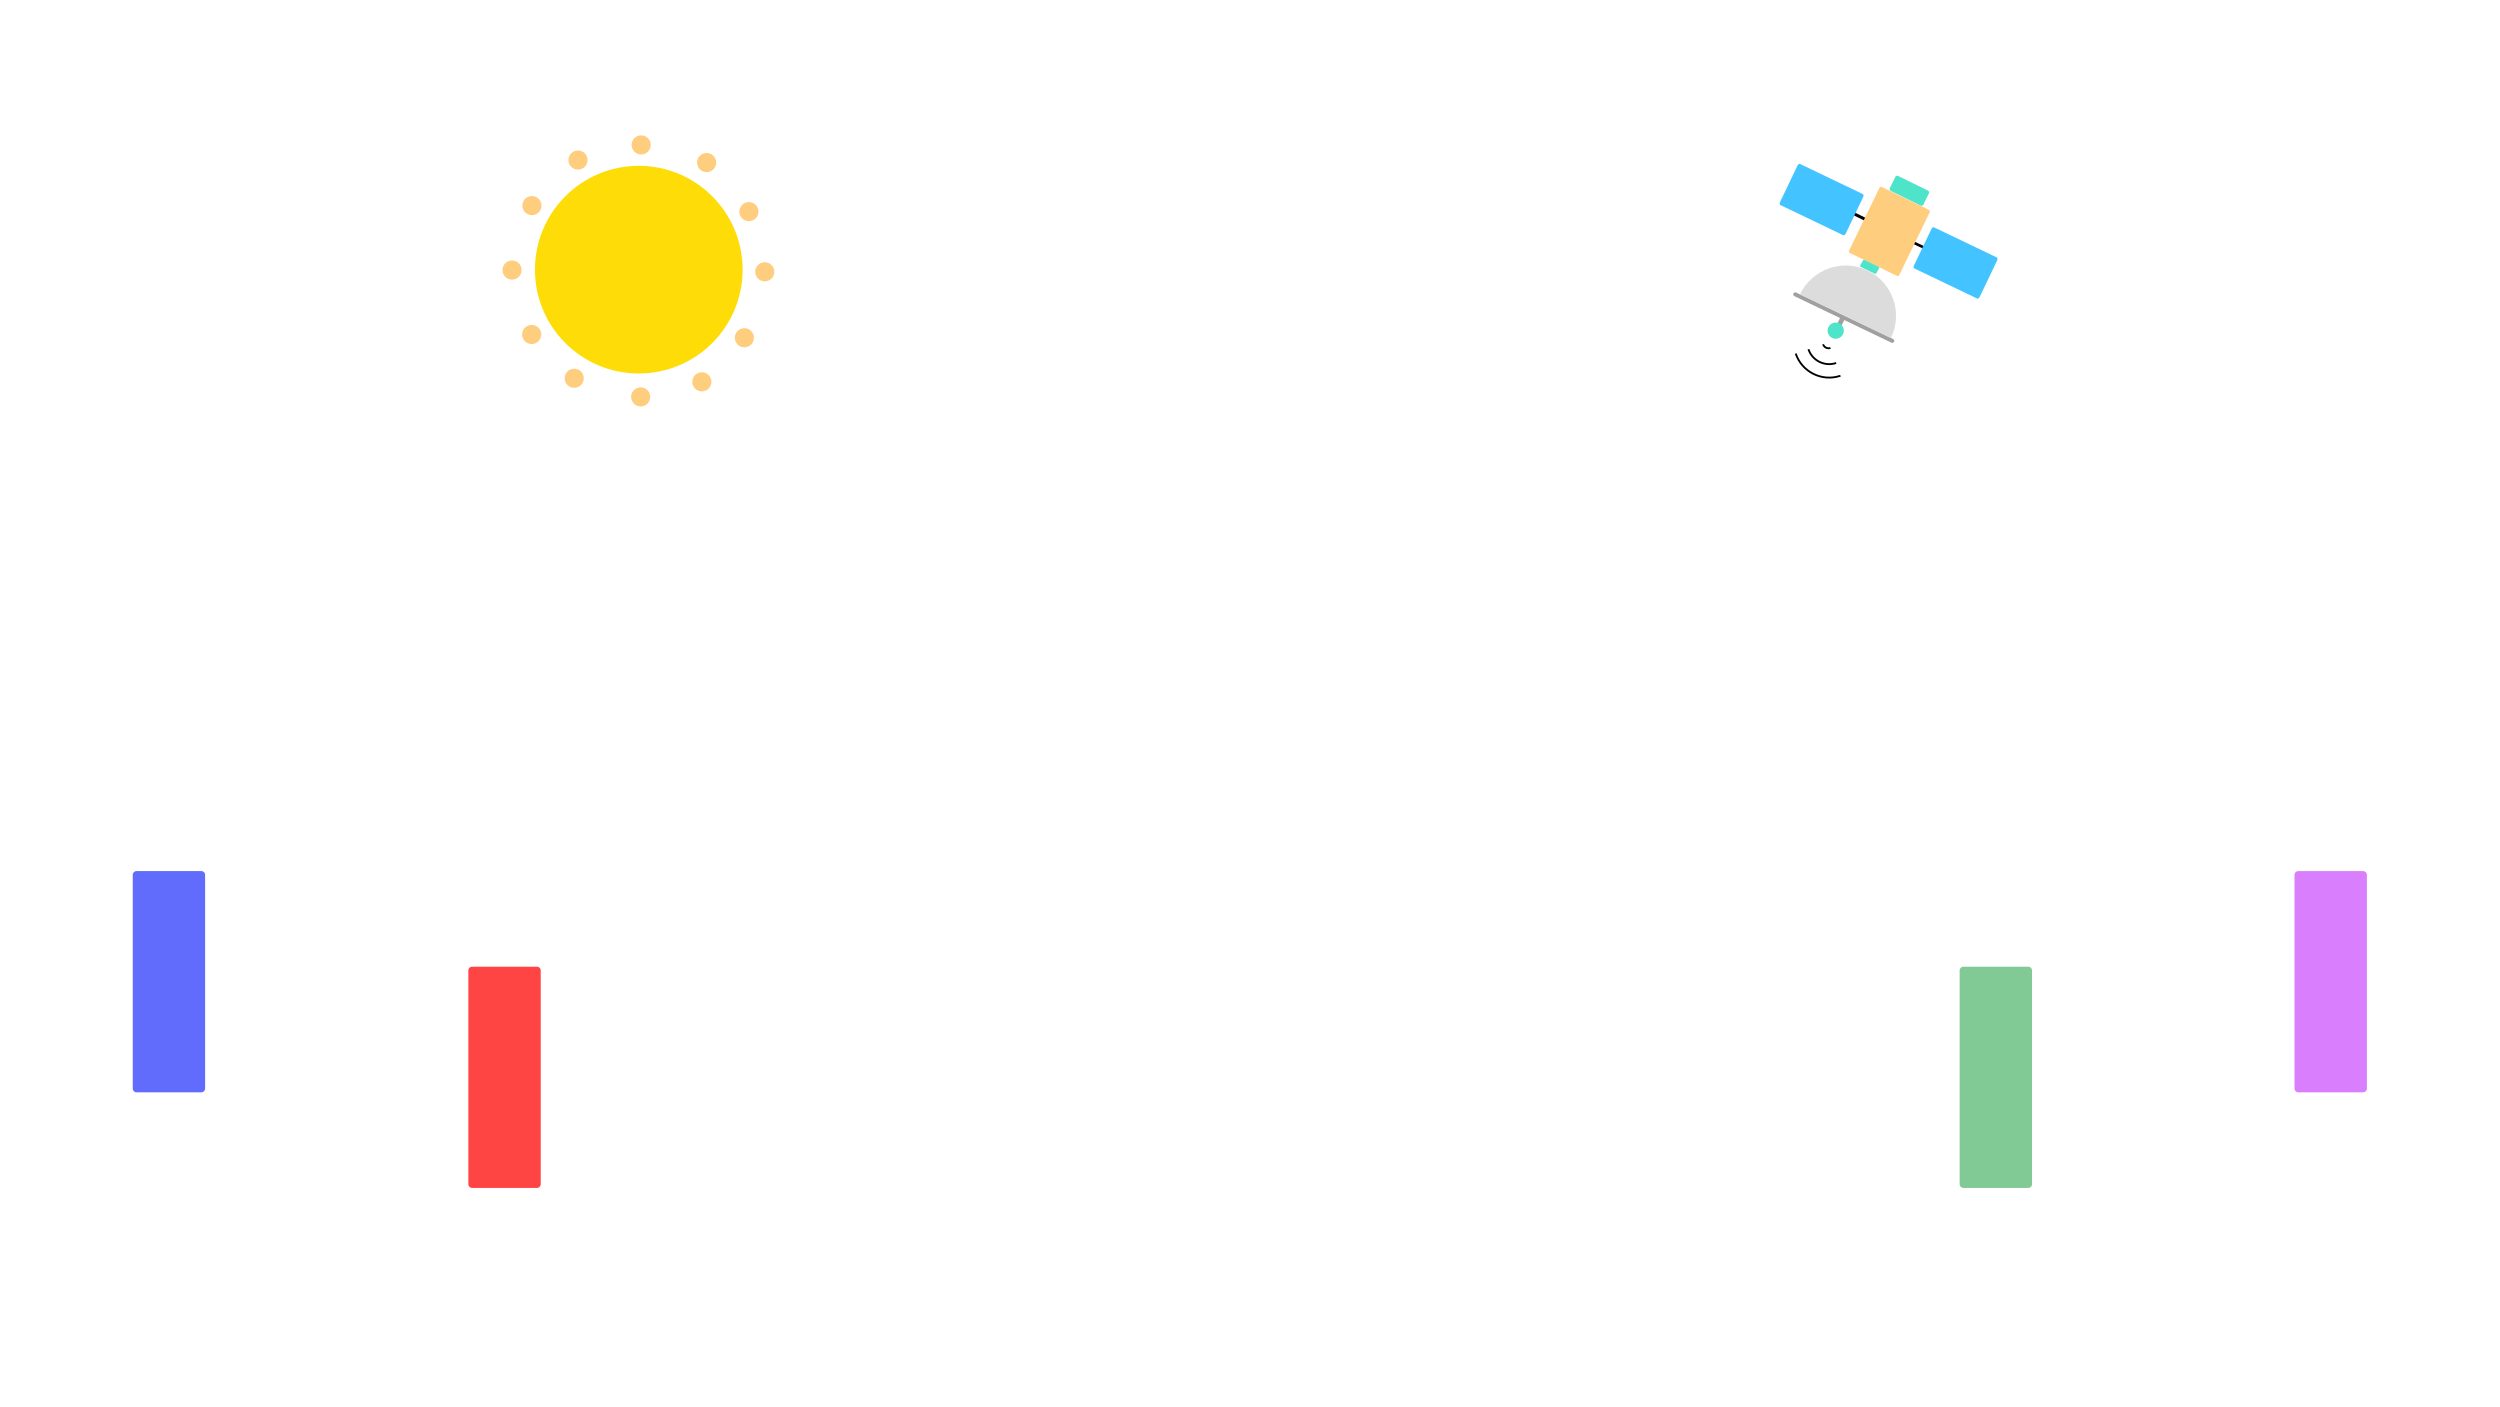
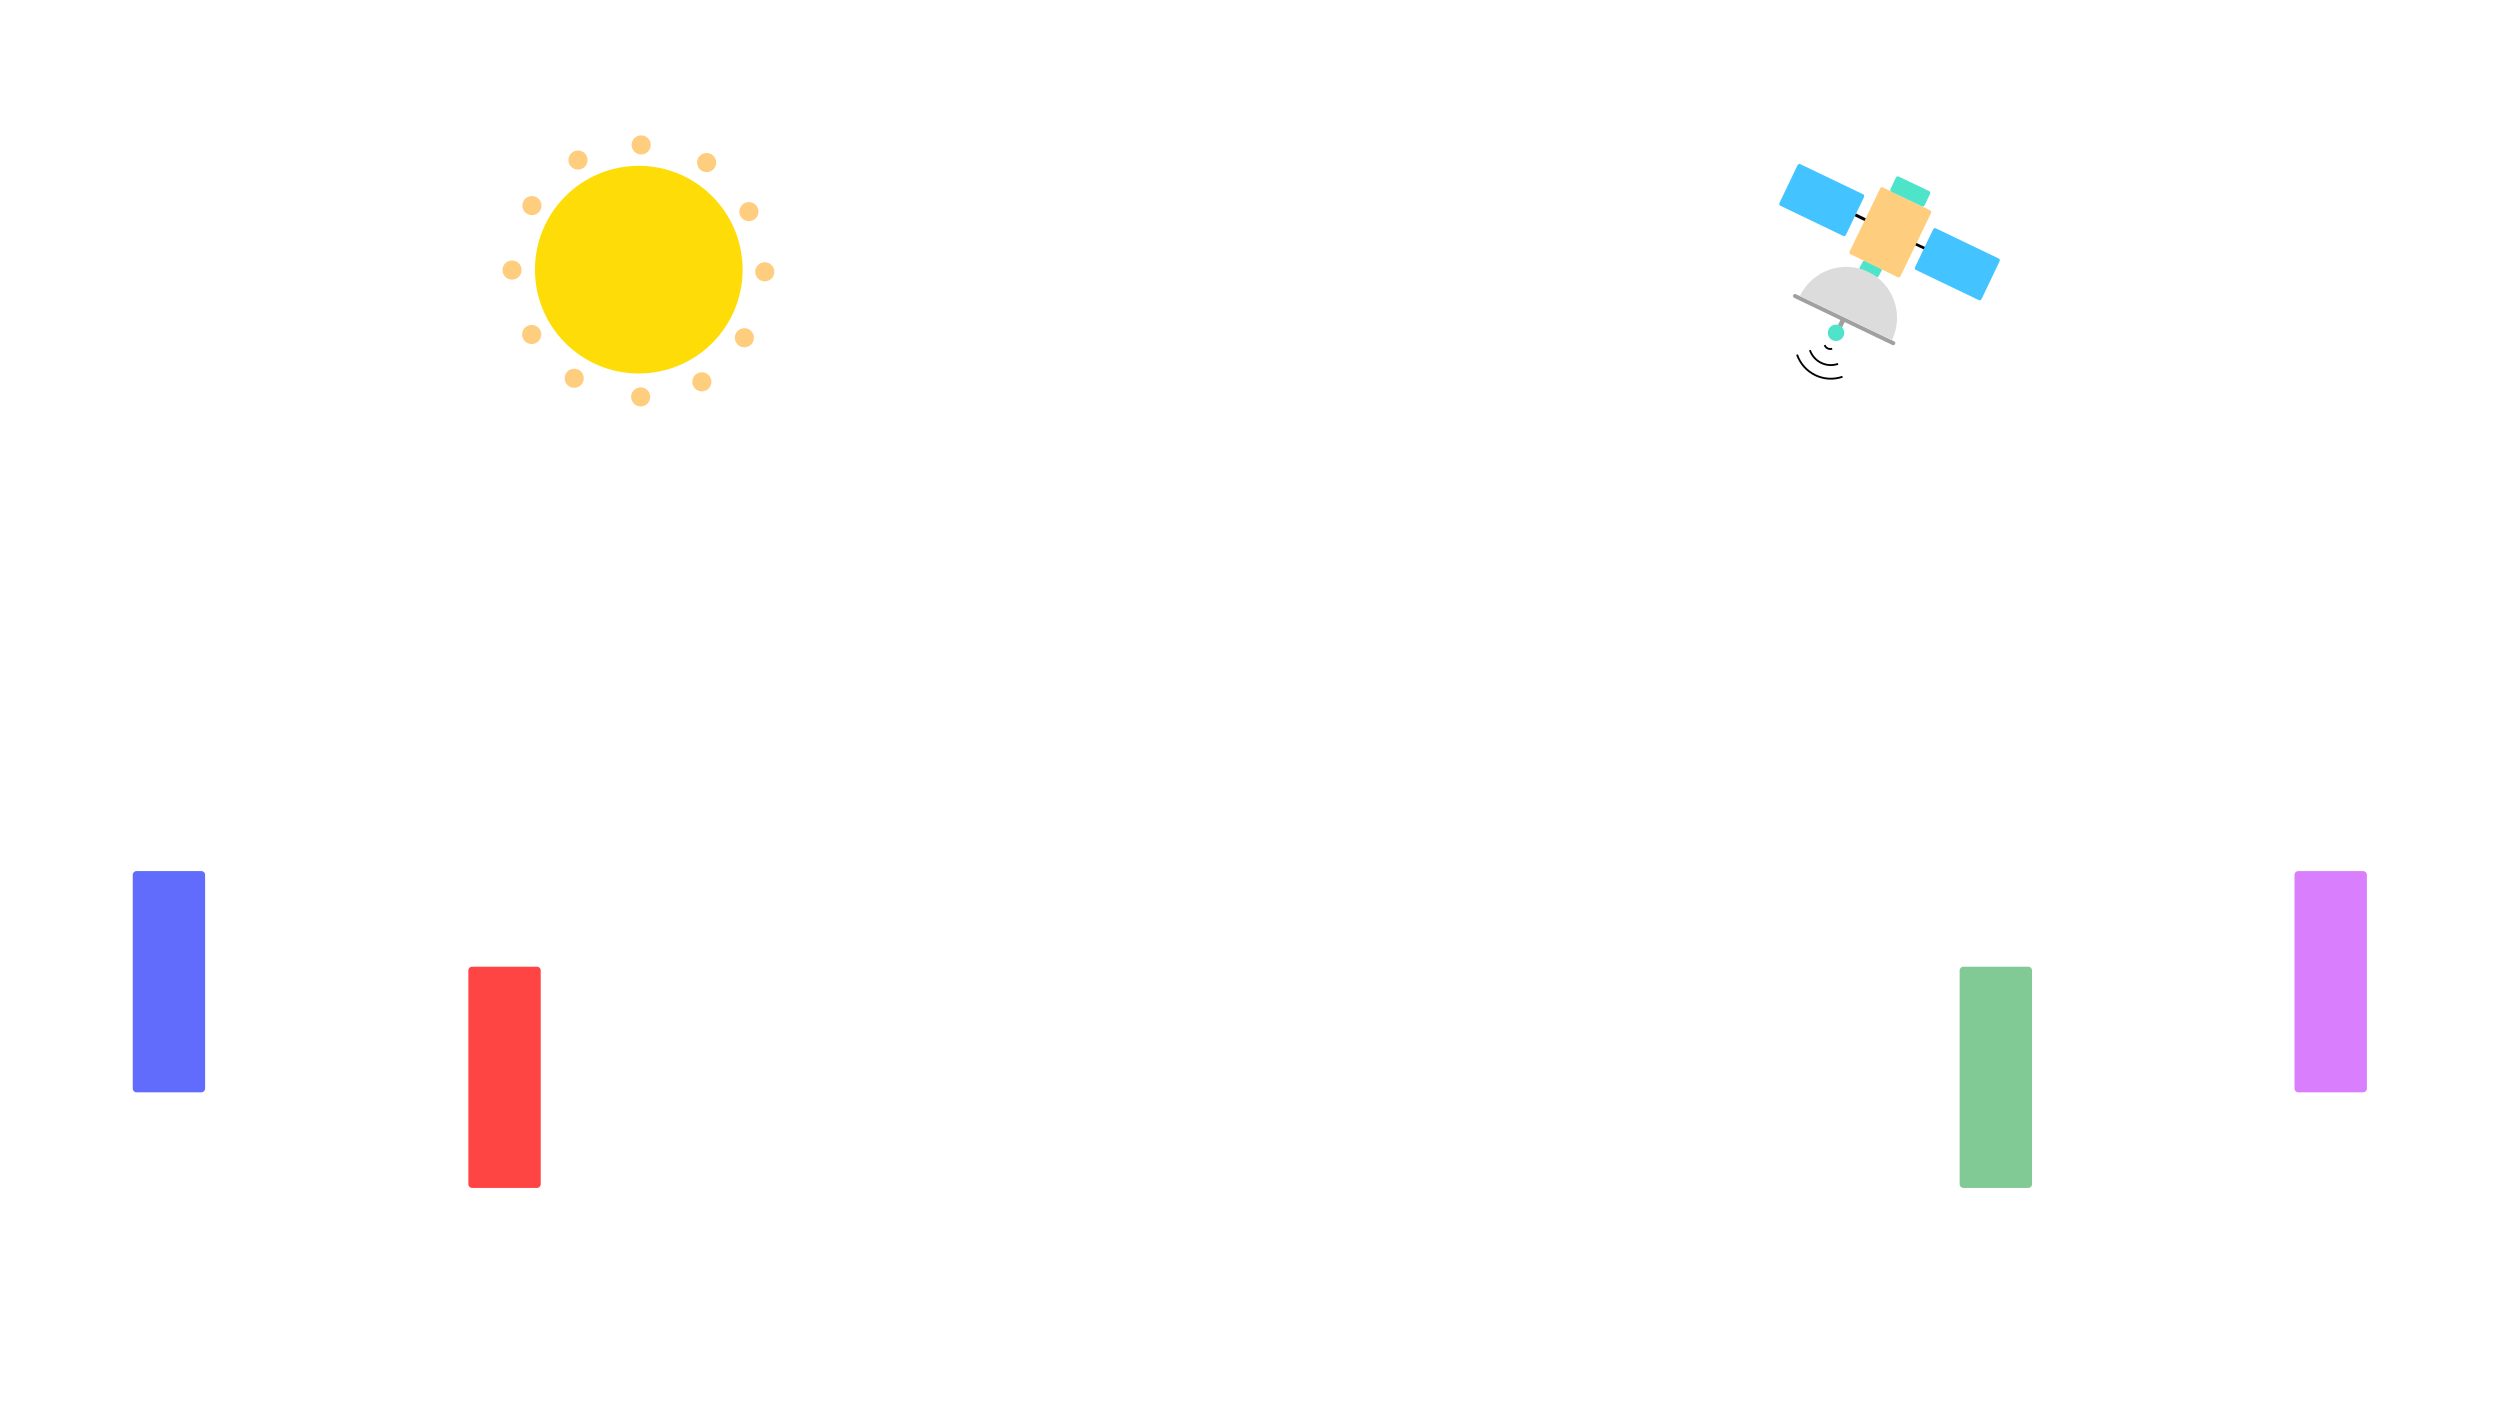
<svg xmlns="http://www.w3.org/2000/svg" id="太阳" baseProfile="full" width="100%" height="100%" viewBox="0 0 6667 3750">
  <defs>
    <style>
			.cls-1 {
			fill: #fedc08;
			}

			.cls-2 {
			fill: #ffcd7e;
			}

			.cls-10, .cls-11, .cls-12, .cls-2, .cls-7, .cls-8, .cls-9 {
			fill-rule: evenodd;
			}

			.cls-3 {
			fill: #d97ffe;
			}

			.cls-4 {
			fill: #81c995;
			}

			.cls-5 {
			fill: #626cfc;
			}

			.cls-6 {
			fill: #ff4444;
			}

			.cls-7 {
			fill: #020205;
			}

+ 			.cls-7, .cls-8, .cls-9, .cls-10, .cls-11, .cls-12, .cls-13 {
+ 			fill-rule: evenodd;
+ 			}
+ 
			.cls-8 {
			fill: #43c3ff;
			}

			.cls-9 {
+ 			fill: #ffcd7e;
+ 			}
+ 
+ 			.cls-10, .cls-14 {
			fill: #4de4ca;
			}

- 			.cls-10 {
+ 			.cls-11 {
			fill: none;
			stroke: #020205;
			stroke-width: 5px;
			}

- 			.cls-11 {
+ 			.cls-12 {
			fill: #a0a0a0;
			}

- 			.cls-12 {
+ 			.cls-13 {
			fill: #dcdcdc;
			}
		</style>
    <linearGradient id="orange_red" x1="0%" y1="0%" x2="100%" y2="0%">
			// 色彩渐变
			<stop offset="0%" style="stop-color:rgb(255,0,0);stop-opacity:1" />
      <stop offset="16%" style="stop-color:rgb(255,165,0);stop-opacity:1" />
      <stop offset="32%" style="stop-color:rgb(255,255,0);stop-opacity:1" />
      <stop offset="48%" style="stop-color:rgb(0,255,0);stop-opacity:1" />
      <stop offset="64%" style="stop-color:rgb(0,255,255);stop-opacity:1" />
      <stop offset="80%" style="stop-color:rgb(0,0,255);stop-opacity:1" />
      <stop offset="100%" style="stop-color:rgb(255,0,255);stop-opacity:1" />
    </linearGradient>
    <filter id="Gaussian_Blur">
			//fegaussianblur- 高斯模糊,stdDeviation - 设置模糊程度
			<feGaussianBlur in="SourceGraphic" stdDeviation="3" />
    </filter>
  </defs>
  <circle id="太阳-2" data-name="太阳" class="cls-1" cx="1703.5" cy="719.14" r="276.91" />
  <path id="太阳光" class="cls-2" d="M1884.42,407.991a25.51,25.51,0,1,1-25.51,25.51A25.51,25.51,0,0,1,1884.42,407.991ZM1709.88,361a25.51,25.51,0,1,1-25.51,25.51A25.509,25.509,0,0,1,1709.88,361ZM1997.2,538.9a25.51,25.51,0,1,1-25.51,25.51A25.509,25.509,0,0,1,1997.2,538.9Zm42.29,160.443a25.51,25.51,0,1,1-25.51,25.51A25.509,25.509,0,0,1,2039.49,699.34Zm-54.37,175.883a25.51,25.51,0,1,1-25.51,25.509A25.507,25.507,0,0,1,1985.12,875.223ZM1871.67,992.7a25.509,25.509,0,1,1-25.51,25.508A25.513,25.513,0,0,1,1871.67,992.7Zm-163.13,40.278a25.51,25.51,0,1,1-25.51,25.51A25.508,25.508,0,0,1,1708.54,1032.98ZM1531.32,983.3a25.509,25.509,0,1,1-25.51,25.507A25.509,25.509,0,0,1,1531.32,983.3ZM1417.87,866.5a25.51,25.51,0,1,1-25.51,25.509A25.509,25.509,0,0,1,1417.87,866.5ZM1365.51,694.64A25.51,25.51,0,1,1,1340,720.15,25.51,25.51,0,0,1,1365.51,694.64Zm53.03-171.855a25.51,25.51,0,1,1-25.51,25.51A25.51,25.51,0,0,1,1418.54,522.785Zm122.85-121.507a25.51,25.51,0,1,1-25.51,25.51A25.51,25.51,0,0,1,1541.39,401.278Z">
    <animateTransform attributeType="XML" attributeName="transform" begin="0s" dur="35s" type="rotate" from="0 1703.5 719.14" to="360 1703.5 719.14" repeatCount="indefinite" />
  </path>
  <rect id="紫红" class="cls-3" x="6119" y="2323" width="193" height="590" rx="10" ry="10">
    <animateMotion path="M 0 0 L 0 50 Z" dur="5s" repeatCount="indefinite" />
  </rect>
  <rect id="绿" class="cls-4" x="5226" y="2578" width="193" height="590" rx="10" ry="10">
    <animateMotion path="M 0 0 L 0 50 Z" dur="5s" repeatCount="indefinite" />
  </rect>
  <rect id="蓝" class="cls-5" x="354" y="2323" width="193" height="590" rx="10" ry="10">
    <animateMotion path="M 0 0 L 0 50 Z" dur="5s" repeatCount="indefinite" />
  </rect>
  <rect id="红" class="cls-6" x="1249" y="2578" width="193" height="590" rx="10" ry="10">
    <animateMotion path="M 0 0 L 0 50 Z" dur="5s" repeatCount="indefinite" />
  </rect>
-   <path id="下" class="cls-7" d="M4975.67,581.115l-3.52,7.217-29.93-14.659,3.53-7.217Z">
+   <path id="下" class="cls-7" d="M4977.46,582.98l-3.57,7.311L4943.6,575.44l3.57-7.311Z">
    <animateMotion path="M 0 0 L 40 20 Z" dur="3s" repeatCount="indefinite" />
  </path>
-   <path id="上" class="cls-7" d="M5132.15,656.867l-3.24,6.384-27.47-12.967,3.24-6.383Z">
+   <path id="上" class="cls-7" d="M5135.82,659.721l-3.28,6.467-27.8-13.136,3.27-6.467Z">
    <animateMotion path="M 0 0 L 40 20 Z" dur="3s" repeatCount="indefinite" />
  </path>
-   <path id="电池板_上" data-name="电池板 上" class="cls-8" d="M5272.58,796.125l-167.32-80.207c-2.17-1.04-2.65-4.55-1.08-7.839l46.71-97.68c1.57-3.289,4.61-5.113,6.77-4.073l167.32,80.207c2.17,1.04,2.66,4.55,1.08,7.839l-46.71,97.68C5277.78,795.341,5274.75,797.165,5272.58,796.125Z">
+   <path id="电池板_上" data-name="电池板 上" class="cls-8" d="M5277.94,800.8L5108.6,719.542c-2.19-1.053-2.68-4.608-1.09-7.941l47.27-98.955c1.6-3.332,4.67-5.18,6.86-4.126l169.34,81.254c2.19,1.054,2.68,4.609,1.09,7.942l-47.27,98.955C5283.2,800,5280.13,801.851,5277.94,800.8Z">
    <animateMotion path="M 0 0 L 40 20 Z" dur="3s" repeatCount="indefinite" />
  </path>
-   <path id="电池板下" class="cls-8" d="M4915.31,627.1L4747.99,546.9c-2.17-1.039-2.65-4.549-1.08-7.838l46.71-97.68c1.57-3.289,4.6-5.113,6.77-4.073l167.32,80.207c2.17,1.04,2.65,4.55,1.08,7.839l-46.71,97.68C4920.51,626.319,4917.47,628.143,4915.31,627.1Z">
+   <path id="电池板下" class="cls-8" d="M4916.36,629.568l-169.33-81.255c-2.2-1.053-2.69-4.609-1.09-7.941l47.27-98.955c1.59-3.333,4.66-5.18,6.86-4.127l169.33,81.255c2.2,1.054,2.69,4.609,1.09,7.941l-47.27,98.955C4921.63,628.774,4918.56,630.621,4916.36,629.568Z">
    <animateMotion path="M 0 0 L 40 20 Z" dur="3s" repeatCount="indefinite" />
  </path>
-   <path id="身子" class="cls-2" d="M5058.37,735.5l-124.83-60.608a5.011,5.011,0,0,1-2.45-6.638l80.97-167.162a4.994,4.994,0,0,1,6.72-2.183l124.83,60.607a5.013,5.013,0,0,1,2.45,6.639L5065.1,733.318A5.006,5.006,0,0,1,5058.37,735.5Z">
+   <path id="身子" class="cls-9" d="M5061.15,739.381l-126.33-61.4a5.083,5.083,0,0,1-2.48-6.725l81.94-169.345a5.058,5.058,0,0,1,6.81-2.211l126.33,61.4a5.084,5.084,0,0,1,2.48,6.725L5067.96,737.17A5.06,5.06,0,0,1,5061.15,739.381Z">
    <animateMotion path="M 0 0 L 40 20 Z" dur="3s" repeatCount="indefinite" />
  </path>
-   <path id="绿_下" data-name="绿 下" class="cls-9" d="M5122.02,548.2l-79.92-39.179a5.358,5.358,0,0,1-2.45-7.162l14.89-30.257a5.371,5.371,0,0,1,7.18-2.442l79.91,39.178a5.342,5.342,0,0,1,2.45,7.163l-14.89,30.256A5.357,5.357,0,0,1,5122.02,548.2Z">
+   <path id="绿_下" data-name="绿 下" class="cls-10" d="M5125.24,550.193l-81.2-38.767a5.426,5.426,0,0,1-2.56-7.23l14.68-30.835a5.425,5.425,0,0,1,7.23-2.56l81.2,38.768a5.435,5.435,0,0,1,2.56,7.23l-14.69,30.835A5.413,5.413,0,0,1,5125.24,550.193Z">
    <animateMotion path="M 0 0 L 40 20 Z" dur="3s" repeatCount="indefinite" />
  </path>
-   <path id="绿_上" data-name="绿 上" class="cls-9" d="M5000.01,730.15l-38.28-18.583a2.408,2.408,0,0,1-1.08-3.347l7.73-14.034a2.716,2.716,0,0,1,3.53-1.108l38.28,18.583a2.4,2.4,0,0,1,1.08,3.347l-7.73,14.034A2.713,2.713,0,0,1,5000.01,730.15Z">
+   <path id="绿_上" data-name="绿 上" class="cls-10" d="M5005.07,739.136l-44.68-21.664a2.794,2.794,0,0,1-1.26-3.9l9.02-16.362a3.167,3.167,0,0,1,4.12-1.291l44.68,21.664a2.786,2.786,0,0,1,1.26,3.9l-9.01,16.361A3.18,3.18,0,0,1,5005.07,739.136Z">
    <animateMotion path="M 0 0 L 40 20 Z" dur="3s" repeatCount="indefinite" />
  </path>
-   <path id="信号_3" data-name="信号 3" class="cls-10" d="M4908.12,1002.06A94.206,94.206,0,0,1,4788.77,942.8">
+   <path id="信号_3" data-name="信号 3" class="cls-11" d="M4913.65,1004.71a95.321,95.321,0,0,1-121.3-58.988">
    <animateMotion path="M 0 0 L 40 20 Z" dur="3s" repeatCount="indefinite" />
  </path>
-   <path id="信号_2" data-name="信号 2" class="cls-10" d="M4896.66,968.044a58.349,58.349,0,0,1-73.92-36.7">
+   <path id="信号_2" data-name="信号 2" class="cls-11" d="M4901.76,970.354a59.024,59.024,0,0,1-75.12-36.532">
    <animateMotion path="M 0 0 L 40 20 Z" dur="3s" repeatCount="indefinite" />
  </path>
-   <path id="信号_1" data-name="信号 1" class="cls-10" d="M4881.43,927.971a15.518,15.518,0,0,1-19.66-9.764">
+   <path id="信号_1" data-name="信号 1" class="cls-11" d="M4886,929.892a15.7,15.7,0,0,1-19.98-9.72">
    <animateMotion path="M 0 0 L 40 20 Z" dur="3s" repeatCount="indefinite" />
  </path>
-   <path id="信号挡板" class="cls-11" d="M5043.99,913.848l-258.92-124.16a5.343,5.343,0,1,1,4.64-9.626l258.92,124.159A5.343,5.343,0,1,1,5043.99,913.848Z">
+   <path id="信号挡板" class="cls-12" d="M5046.6,920.057L4784.56,794.276a5.411,5.411,0,1,1,4.69-9.752l262.04,125.781A5.411,5.411,0,1,1,5046.6,920.057Z">
    <animateMotion path="M 0 0 L 40 20 Z" dur="3s" repeatCount="indefinite" />
  </path>
-   <path id="发射装置" class="cls-12" d="M4800.22,784.932c32.42-67.277,113.02-95.8,180.04-63.7s95.06,112.652,62.64,179.929">
+   <path id="发射装置" class="cls-13" d="M4799.89,789.458c32.81-68.156,114.39-97.049,182.21-64.535s96.2,114.123,63.39,182.278">
    <animateMotion path="M 0 0 L 40 20 Z" dur="3s" repeatCount="indefinite" />
  </path>
-   <path id="挡板与信号球连接" class="cls-11" d="M4916.67,842.386a6.268,6.268,0,0,1,2.91,8.362l-8.43,17.416a6.26,6.26,0,0,1-11.27-5.455l8.43-17.416A6.26,6.26,0,0,1,4916.67,842.386Z">
+   <path id="挡板与信号球连接" class="cls-12" d="M4917.74,847.662a6.338,6.338,0,0,1,2.94,8.471l-8.52,17.643a6.334,6.334,0,1,1-11.4-5.525l8.52-17.644A6.331,6.331,0,0,1,4917.74,847.662Z">
    <animateMotion path="M 0 0 L 40 20 Z" dur="3s" repeatCount="indefinite" />
  </path>
-   <path id="信号球" class="cls-9" d="M4895.51,860.143a21.625,21.625,0,1,1-21.62,21.625A21.614,21.614,0,0,1,4895.51,860.143Z">
+   <circle id="信号球" class="cls-14" cx="4896.33" cy="887.563" r="21.89">
    <animateMotion path="M 0 0 L 40 20 Z" dur="3s" repeatCount="indefinite" />
-   </path>
+   </circle>
</svg>
